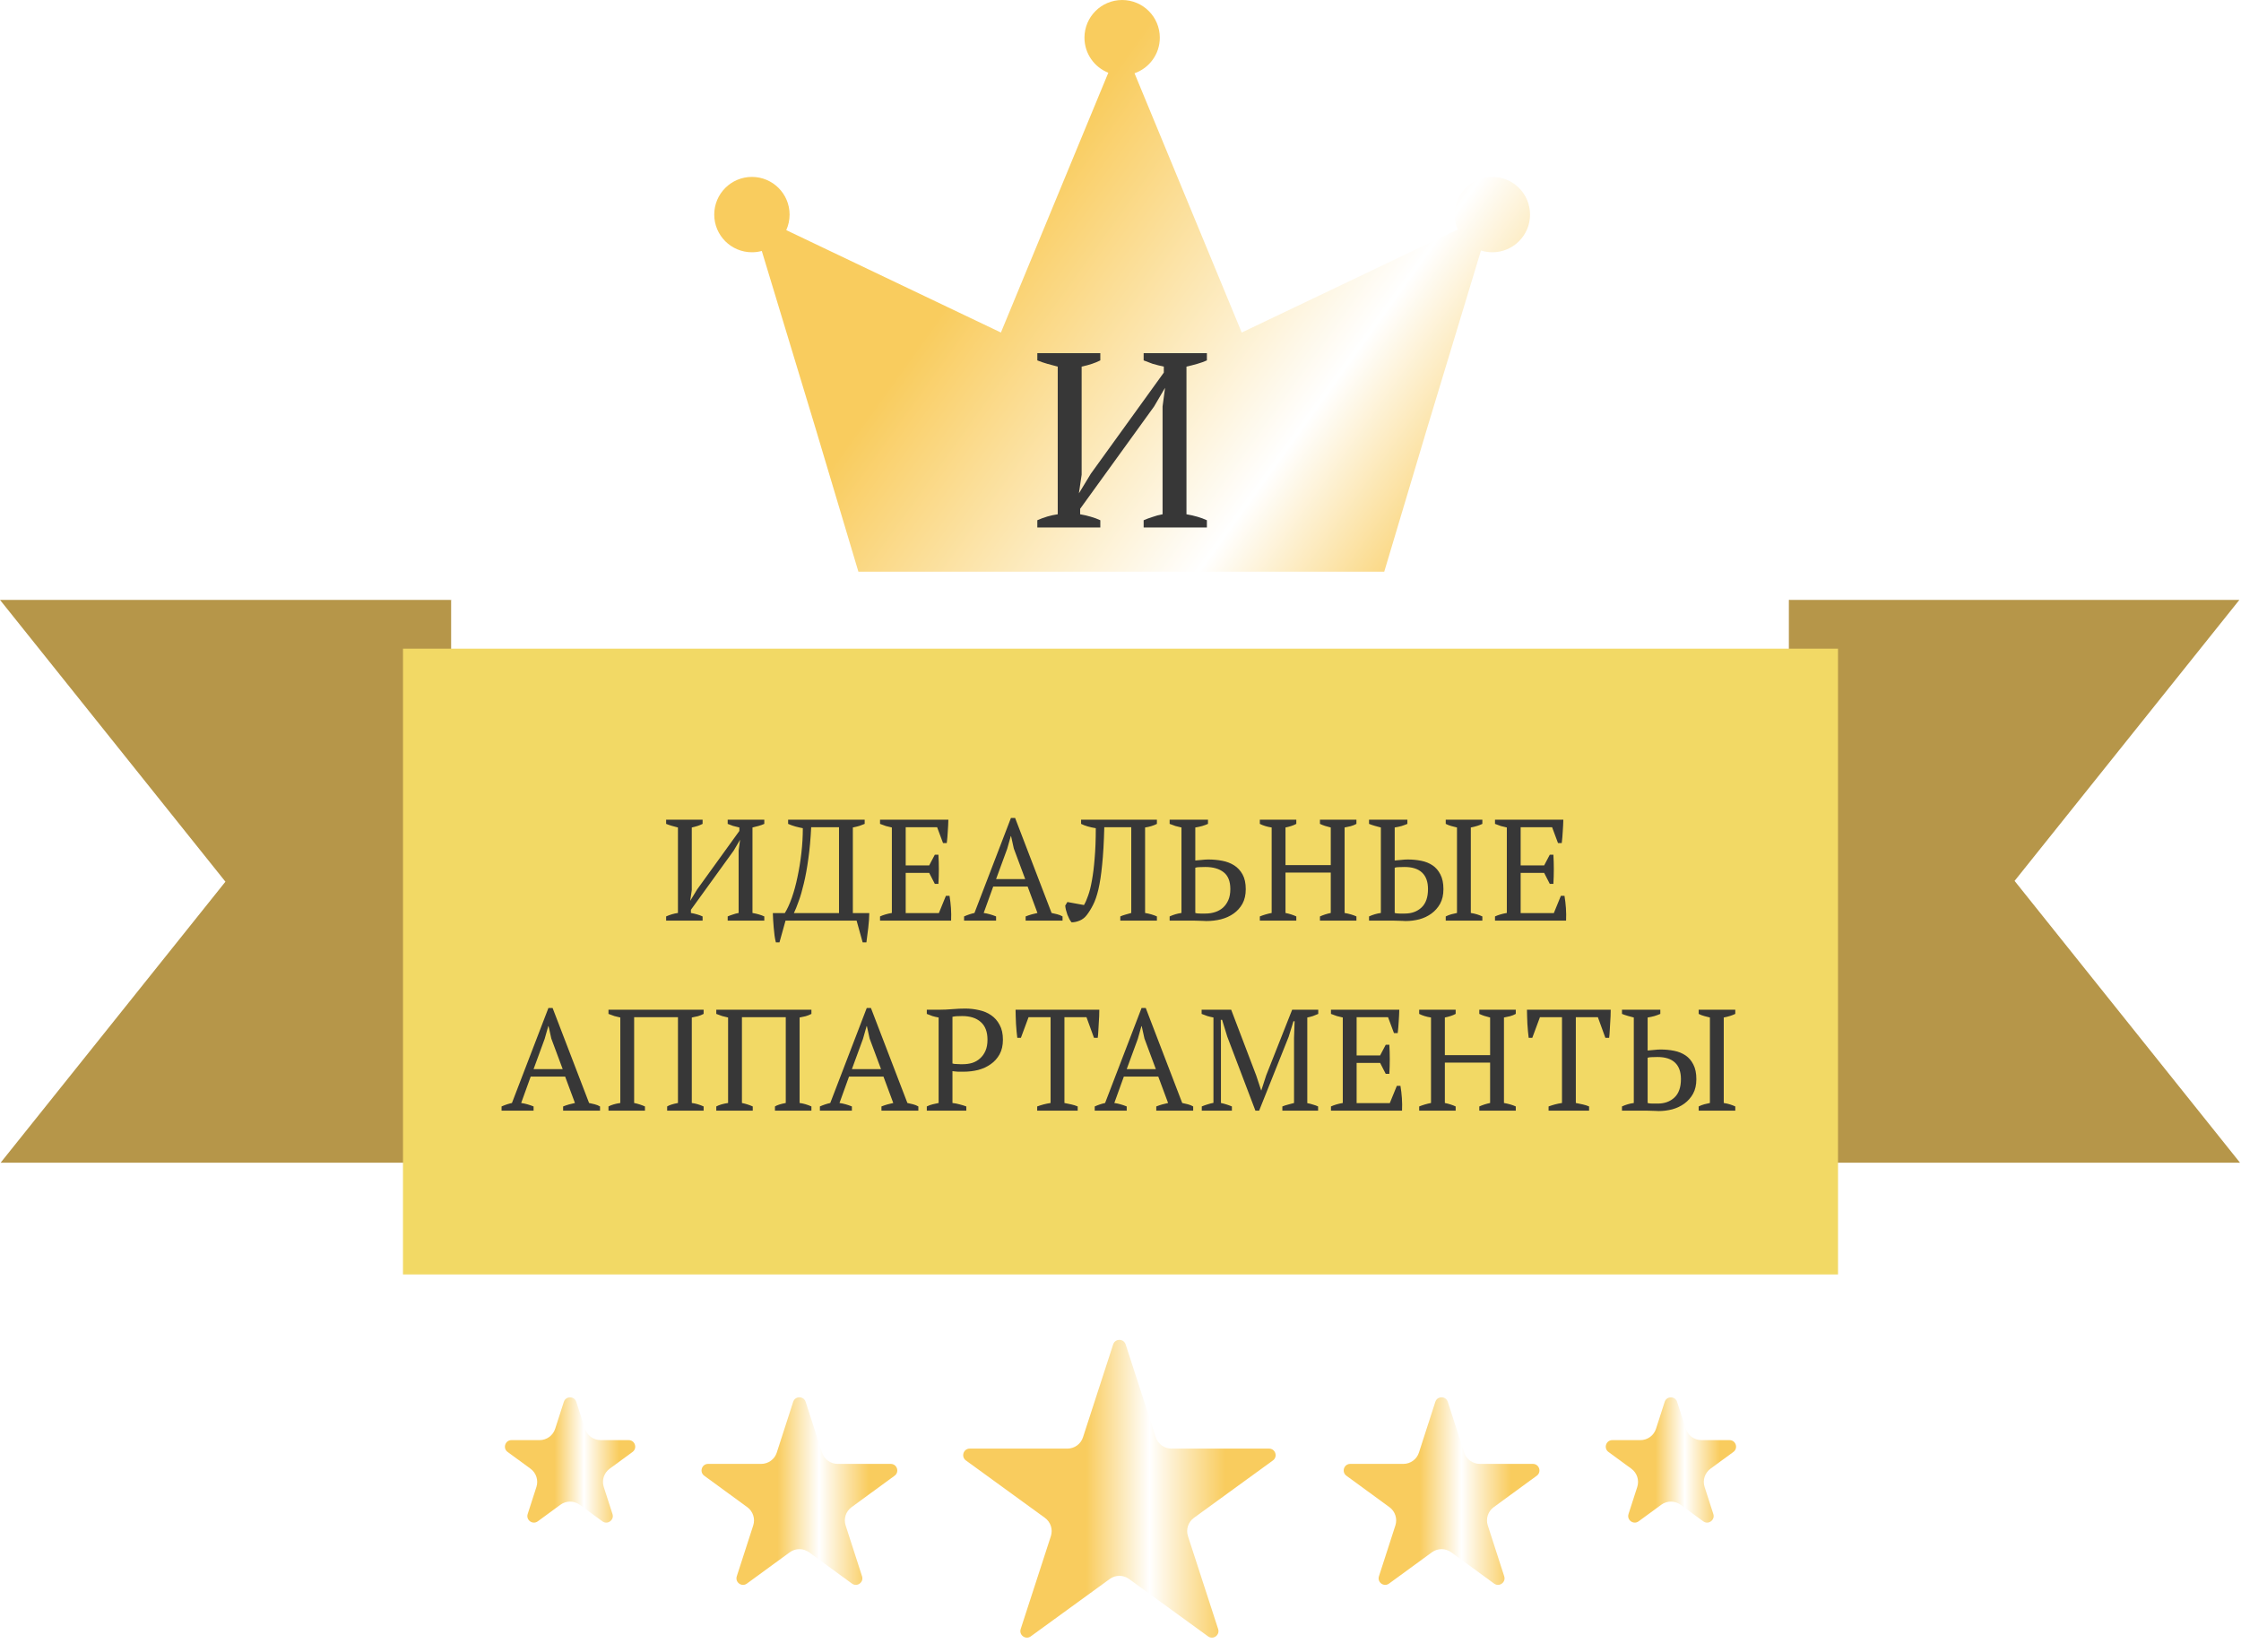
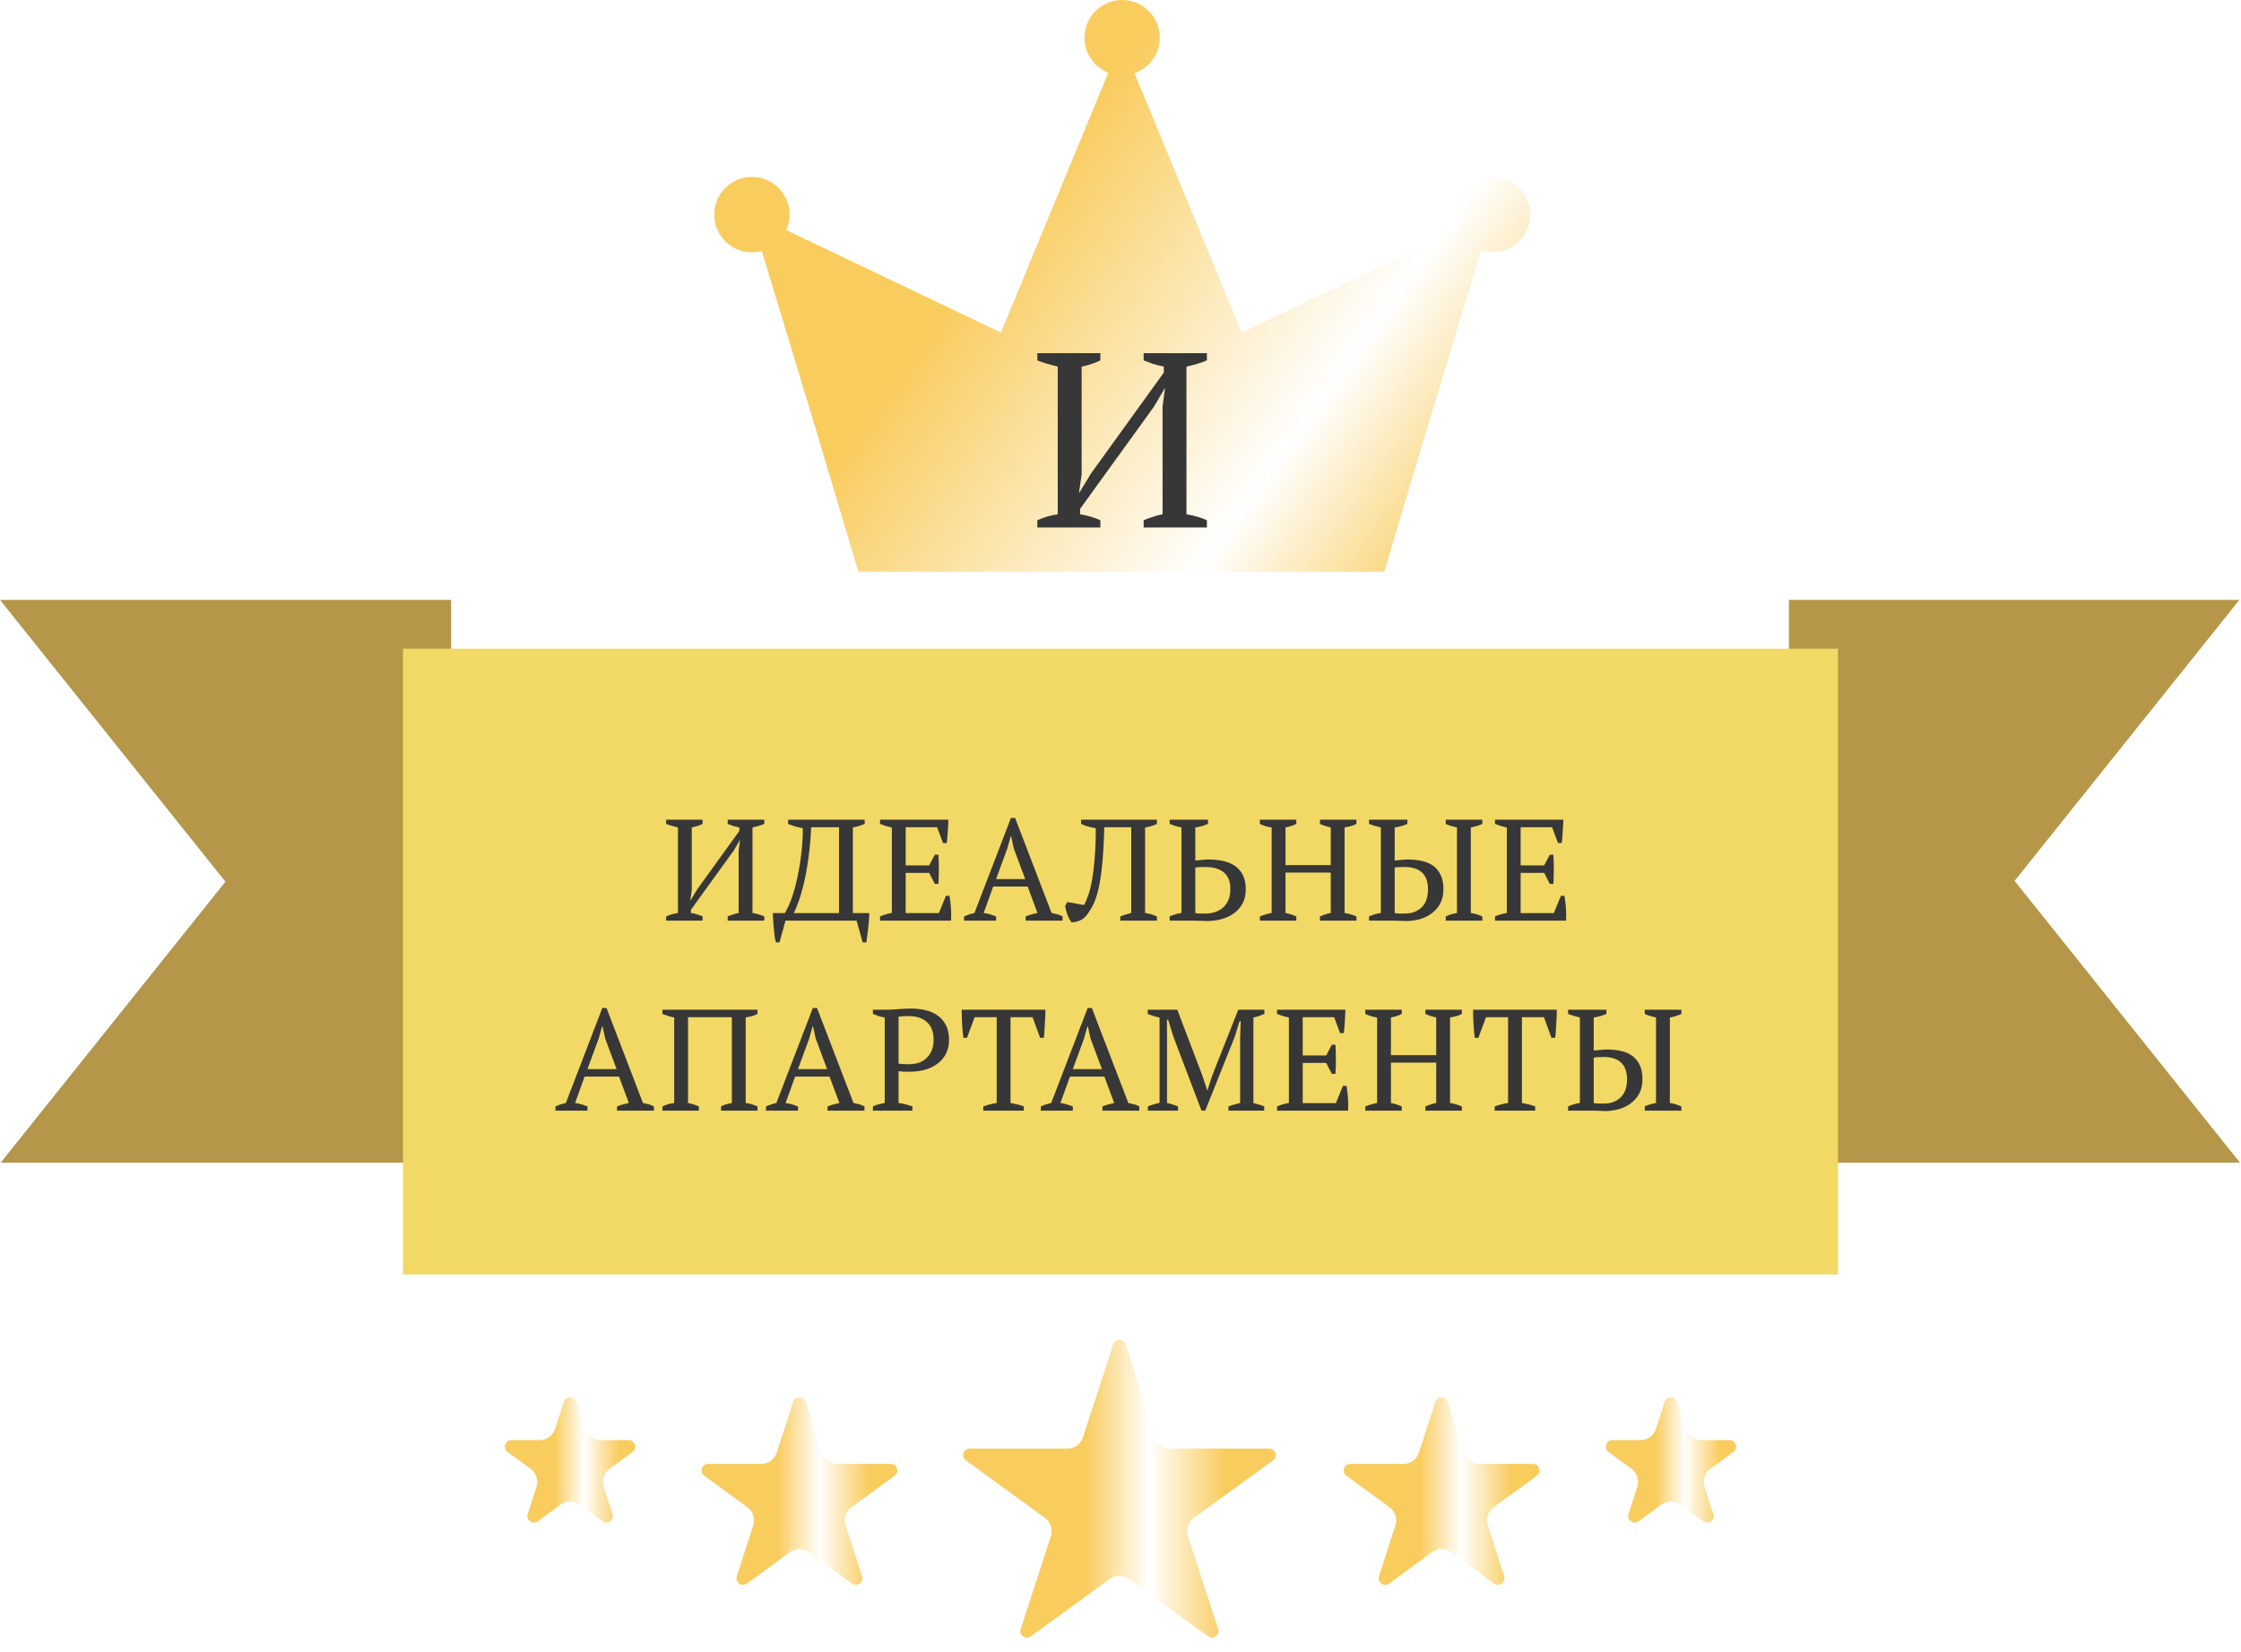
<svg xmlns="http://www.w3.org/2000/svg" width="684" height="504" viewBox="0 0 684 504" fill="none">
  <path fill-rule="evenodd" clip-rule="evenodd" d="M137.695 183V354.89H137.501V355L137.413 354.89H0.194L68.804 269.121L0 183.11H137.501V183.243L137.695 183Z" fill="#B69649" />
  <path fill-rule="evenodd" clip-rule="evenodd" d="M546 355L546 183.11L546.194 183.11L546.194 183L546.283 183.11L683.501 183.11L614.892 268.879L683.695 354.89L546.194 354.89L546.194 354.757L546 355Z" fill="#B69649" />
  <rect x="123" y="198" width="438" height="191" fill="#F2D965" />
-   <path d="M214.448 281H203.316V279.724C204.49 279.196 205.692 278.844 206.924 278.668V252.576C206.338 252.429 205.736 252.268 205.12 252.092C204.504 251.916 203.903 251.711 203.316 251.476V250.2H214.448V251.476C213.979 251.711 213.48 251.916 212.952 252.092C212.424 252.268 211.823 252.429 211.148 252.576V271.672L210.664 274.972L212.776 271.496L225.668 253.632V252.576C224.994 252.429 224.348 252.268 223.732 252.092C223.146 251.887 222.603 251.681 222.104 251.476V250.2H233.28V251.476C232.752 251.711 232.18 251.916 231.564 252.092C230.948 252.268 230.318 252.429 229.672 252.576V278.668C231.051 278.903 232.254 279.255 233.28 279.724V281H222.104V279.724C222.574 279.519 223.087 279.328 223.644 279.152C224.202 278.947 224.803 278.785 225.448 278.668V259.616L225.888 256.316L223.952 259.616L210.884 277.7V278.668C211.559 278.785 212.19 278.932 212.776 279.108C213.392 279.284 213.95 279.489 214.448 279.724V281ZM265.324 278.712C265.324 279.299 265.294 279.988 265.236 280.78C265.177 281.543 265.104 282.335 265.016 283.156C264.928 283.977 264.825 284.784 264.708 285.576C264.62 286.368 264.532 287.057 264.444 287.644H263.3L261.452 281H239.76L237.912 287.644H236.812C236.665 287.087 236.533 286.412 236.416 285.62C236.328 284.828 236.24 284.007 236.152 283.156C236.093 282.335 236.034 281.543 235.976 280.78C235.917 279.988 235.888 279.299 235.888 278.712H239.54C240.302 277.48 241.021 275.911 241.696 274.004C242.37 272.068 242.942 269.956 243.412 267.668C243.91 265.351 244.306 262.916 244.6 260.364C244.893 257.812 245.04 255.289 245.04 252.796C244.277 252.649 243.514 252.473 242.752 252.268C242.018 252.063 241.285 251.799 240.552 251.476V250.2H263.916V251.476C263.417 251.681 262.874 251.887 262.288 252.092C261.701 252.268 261.041 252.429 260.308 252.576V278.712H265.324ZM256.084 278.712V252.488H247.592C247.416 256.096 247.122 259.323 246.712 262.168C246.33 264.984 245.876 267.477 245.348 269.648C244.849 271.789 244.321 273.608 243.764 275.104C243.236 276.6 242.752 277.803 242.312 278.712H256.084ZM289.461 250.2C289.432 251.373 289.373 252.561 289.285 253.764C289.226 254.937 289.124 256.125 288.977 257.328H287.833L286.029 252.488H276.437V264.148H283.609L285.325 260.892H286.425C286.601 263.796 286.601 266.759 286.425 269.78H285.325L283.609 266.436H276.437V278.712H286.557L288.713 273.432H289.813C290.018 274.664 290.165 275.911 290.253 277.172C290.341 278.433 290.356 279.709 290.297 281H268.605V279.724C269.632 279.255 270.834 278.903 272.213 278.668V252.576C271.626 252.459 271.025 252.312 270.409 252.136C269.793 251.931 269.192 251.711 268.605 251.476V250.2H289.461ZM304.026 281H294.258V279.724C295.314 279.255 296.37 278.903 297.426 278.668L308.558 249.672H309.834L320.966 278.668C321.553 278.785 322.125 278.917 322.682 279.064C323.269 279.211 323.812 279.431 324.31 279.724V281H313.046V279.724C313.633 279.489 314.234 279.284 314.85 279.108C315.466 278.932 316.068 278.785 316.654 278.668L313.662 270.616H303.146L300.242 278.668C301.474 278.844 302.736 279.196 304.026 279.724V281ZM304.026 268.328H312.914L309.438 259L308.602 255.216H308.514L307.414 259.088L304.026 268.328ZM334.458 252.796C332.64 252.503 331.144 252.063 329.97 251.476V250.2H353.114V251.476C352.088 252.004 350.885 252.371 349.506 252.576V278.668C350.885 278.903 352.088 279.255 353.114 279.724V281H341.938V279.724C342.466 279.489 343.009 279.299 343.566 279.152C344.124 278.976 344.696 278.815 345.282 278.668V252.488H337.054C336.937 257.093 336.717 260.921 336.394 263.972C336.101 266.993 335.72 269.501 335.25 271.496C334.781 273.461 334.238 275.031 333.622 276.204C333.036 277.377 332.39 278.419 331.686 279.328C331.1 280.091 330.381 280.648 329.53 281C328.68 281.352 327.858 281.528 327.066 281.528C326.861 281.293 326.641 280.971 326.406 280.56C326.201 280.12 325.996 279.665 325.79 279.196C325.614 278.697 325.468 278.213 325.35 277.744C325.233 277.245 325.16 276.805 325.13 276.424L325.79 275.324L330.85 276.248C331.29 275.515 331.716 274.547 332.126 273.344C332.566 272.141 332.948 270.616 333.27 268.768C333.622 266.891 333.901 264.647 334.106 262.036C334.341 259.425 334.458 256.345 334.458 252.796ZM356.999 281V279.724C358.143 279.196 359.345 278.844 360.607 278.668V252.576C360.02 252.459 359.419 252.312 358.803 252.136C358.187 251.931 357.585 251.711 356.999 251.476V250.2H368.703V251.476C368.175 251.711 367.573 251.931 366.899 252.136C366.253 252.312 365.564 252.459 364.831 252.576V262.652C365.359 262.593 366.004 262.535 366.767 262.476C367.529 262.388 368.204 262.344 368.791 262.344C370.257 262.344 371.68 262.476 373.059 262.74C374.437 263.004 375.655 263.473 376.711 264.148C377.767 264.823 378.617 265.747 379.263 266.92C379.908 268.093 380.231 269.589 380.231 271.408C380.231 273.139 379.893 274.62 379.219 275.852C378.544 277.055 377.649 278.052 376.535 278.844C375.42 279.636 374.129 280.223 372.663 280.604C371.225 280.956 369.729 281.132 368.175 281.132C368.028 281.132 367.735 281.117 367.295 281.088C366.884 281.088 366.4 281.073 365.843 281.044C365.315 281.044 364.757 281.029 364.171 281C363.584 281 363.071 281 362.631 281H356.999ZM367.867 264.632C367.133 264.632 366.547 264.647 366.107 264.676C365.667 264.676 365.241 264.735 364.831 264.852V278.668C364.977 278.727 365.183 278.771 365.447 278.8C365.74 278.8 366.048 278.815 366.371 278.844C366.693 278.844 367.001 278.844 367.295 278.844C367.588 278.844 367.808 278.844 367.955 278.844C368.981 278.844 369.949 278.697 370.859 278.404C371.768 278.111 372.56 277.671 373.235 277.084C373.939 276.468 374.496 275.691 374.907 274.752C375.317 273.813 375.523 272.684 375.523 271.364C375.523 268.988 374.833 267.272 373.455 266.216C372.105 265.16 370.243 264.632 367.867 264.632ZM395.661 281H384.529V279.724C385.703 279.255 386.905 278.903 388.137 278.668V252.576C386.759 252.371 385.556 252.004 384.529 251.476V250.2H395.661V251.476C395.163 251.74 394.635 251.96 394.077 252.136C393.52 252.312 392.948 252.459 392.361 252.576V264.06H406.177V252.576C405.561 252.429 404.975 252.268 404.417 252.092C403.889 251.916 403.376 251.711 402.877 251.476V250.2H414.009V251.476C413.481 251.769 412.895 252.004 412.249 252.18C411.633 252.327 411.017 252.459 410.401 252.576V278.668C411.076 278.785 411.721 278.932 412.337 279.108C412.953 279.284 413.511 279.489 414.009 279.724V281H402.877V279.724C403.933 279.255 405.033 278.903 406.177 278.668V266.348H392.361V278.668C392.948 278.785 393.52 278.932 394.077 279.108C394.635 279.284 395.163 279.489 395.661 279.724V281ZM452.445 281H441.269V279.724C441.856 279.431 442.428 279.211 442.985 279.064C443.542 278.917 444.114 278.785 444.701 278.668V252.576C444.144 252.429 443.572 252.283 442.985 252.136C442.428 251.989 441.856 251.769 441.269 251.476V250.2H452.445V251.476C451.477 251.945 450.304 252.312 448.925 252.576V278.668C449.658 278.785 450.304 278.932 450.861 279.108C451.418 279.284 451.946 279.489 452.445 279.724V281ZM417.861 281V279.724C419.005 279.196 420.208 278.844 421.469 278.668V252.576C420.882 252.429 420.281 252.268 419.665 252.092C419.049 251.916 418.448 251.711 417.861 251.476V250.2H429.565V251.476C429.008 251.711 428.406 251.931 427.761 252.136C427.116 252.312 426.426 252.459 425.693 252.576V262.652C426.221 262.593 426.866 262.535 427.629 262.476C428.392 262.388 429.066 262.344 429.653 262.344C431.09 262.344 432.469 262.476 433.789 262.74C435.109 263.004 436.268 263.473 437.265 264.148C438.262 264.823 439.054 265.747 439.641 266.92C440.257 268.093 440.565 269.589 440.565 271.408C440.565 273.139 440.228 274.62 439.553 275.852C438.878 277.055 437.998 278.052 436.913 278.844C435.828 279.636 434.596 280.223 433.217 280.604C431.838 280.956 430.445 281.132 429.037 281.132C428.89 281.132 428.597 281.117 428.157 281.088C427.746 281.088 427.277 281.073 426.749 281.044C426.221 281.044 425.664 281.029 425.077 281C424.49 281 423.977 281 423.537 281H417.861ZM428.685 264.632C427.981 264.632 427.394 264.647 426.925 264.676C426.485 264.676 426.074 264.735 425.693 264.852V278.668C425.84 278.727 426.045 278.771 426.309 278.8C426.602 278.8 426.896 278.815 427.189 278.844C427.512 278.844 427.82 278.844 428.113 278.844C428.406 278.844 428.641 278.844 428.817 278.844C430.87 278.844 432.557 278.228 433.877 276.996C435.197 275.764 435.857 273.887 435.857 271.364C435.857 269.164 435.256 267.492 434.053 266.348C432.85 265.204 431.061 264.632 428.685 264.632ZM477.162 250.2C477.133 251.373 477.074 252.561 476.986 253.764C476.927 254.937 476.825 256.125 476.678 257.328H475.534L473.73 252.488H464.138V264.148H471.31L473.026 260.892H474.126C474.302 263.796 474.302 266.759 474.126 269.78H473.026L471.31 266.436H464.138V278.712H474.258L476.414 273.432H477.514C477.719 274.664 477.866 275.911 477.954 277.172C478.042 278.433 478.057 279.709 477.998 281H456.306V279.724C457.333 279.255 458.535 278.903 459.914 278.668V252.576C459.327 252.459 458.726 252.312 458.11 252.136C457.494 251.931 456.893 251.711 456.306 251.476V250.2H477.162ZM162.858 339H153.09V337.724C154.146 337.255 155.202 336.903 156.258 336.668L167.39 307.672H168.666L179.798 336.668C180.384 336.785 180.956 336.917 181.514 337.064C182.1 337.211 182.643 337.431 183.142 337.724V339H171.878V337.724C172.464 337.489 173.066 337.284 173.682 337.108C174.298 336.932 174.899 336.785 175.486 336.668L172.494 328.616H161.978L159.074 336.668C160.306 336.844 161.567 337.196 162.858 337.724V339ZM162.858 326.328H171.746L168.27 317L167.434 313.216H167.346L166.246 317.088L162.858 326.328ZM196.853 339H185.721V337.724C186.161 337.489 186.674 337.284 187.261 337.108C187.847 336.932 188.537 336.785 189.329 336.668V310.576C188.742 310.459 188.141 310.312 187.525 310.136C186.909 309.931 186.307 309.711 185.721 309.476V308.2H214.761V309.476C214.203 309.769 213.617 310.004 213.001 310.18C212.385 310.327 211.769 310.459 211.153 310.576V336.668C212.326 336.815 213.529 337.167 214.761 337.724V339H203.629V337.724C204.274 337.313 205.374 336.961 206.929 336.668V310.488H193.553V336.668C194.697 336.903 195.797 337.255 196.853 337.724V339ZM229.755 339H218.623V337.724C219.063 337.489 219.576 337.284 220.163 337.108C220.749 336.932 221.439 336.785 222.231 336.668V310.576C221.644 310.459 221.043 310.312 220.427 310.136C219.811 309.931 219.209 309.711 218.623 309.476V308.2H247.663V309.476C247.105 309.769 246.519 310.004 245.903 310.18C245.287 310.327 244.671 310.459 244.055 310.576V336.668C245.228 336.815 246.431 337.167 247.663 337.724V339H236.531V337.724C237.176 337.313 238.276 336.961 239.831 336.668V310.488H226.455V336.668C227.599 336.903 228.699 337.255 229.755 337.724V339ZM260.017 339H250.249V337.724C251.305 337.255 252.361 336.903 253.417 336.668L264.549 307.672H265.825L276.957 336.668C277.544 336.785 278.116 336.917 278.673 337.064C279.26 337.211 279.802 337.431 280.301 337.724V339H269.037V337.724C269.624 337.489 270.225 337.284 270.841 337.108C271.457 336.932 272.058 336.785 272.645 336.668L269.653 328.616H259.137L256.233 336.668C257.465 336.844 258.726 337.196 260.017 337.724V339ZM260.017 326.328H268.905L265.429 317L264.593 313.216H264.505L263.405 317.088L260.017 326.328ZM290.712 336.668C291.504 336.756 292.252 336.903 292.956 337.108C293.66 337.284 294.32 337.489 294.936 337.724V339H282.88V337.724C283.467 337.431 284.068 337.211 284.684 337.064C285.3 336.917 285.901 336.785 286.488 336.668V310.576C285.813 310.459 285.183 310.312 284.596 310.136C284.009 309.931 283.437 309.711 282.88 309.476V308.2H286.84C288.013 308.2 289.289 308.141 290.668 308.024C292.047 307.907 293.367 307.848 294.628 307.848C296.065 307.848 297.473 308.009 298.852 308.332C300.231 308.625 301.448 309.139 302.504 309.872C303.589 310.605 304.455 311.588 305.1 312.82C305.775 314.023 306.112 315.533 306.112 317.352C306.112 319.083 305.775 320.564 305.1 321.796C304.425 323.028 303.516 324.04 302.372 324.832C301.257 325.624 299.981 326.211 298.544 326.592C297.107 326.944 295.625 327.12 294.1 327.12C293.953 327.12 293.719 327.12 293.396 327.12C293.103 327.12 292.78 327.12 292.428 327.12C292.076 327.091 291.739 327.061 291.416 327.032C291.093 327.003 290.859 326.973 290.712 326.944V336.668ZM293.704 310.136C293 310.136 292.428 310.151 291.988 310.18C291.548 310.209 291.123 310.268 290.712 310.356V324.612C290.859 324.671 291.064 324.715 291.328 324.744C291.621 324.744 291.915 324.759 292.208 324.788C292.531 324.817 292.839 324.832 293.132 324.832C293.425 324.832 293.66 324.832 293.836 324.832C294.863 324.832 295.831 324.7 296.74 324.436C297.649 324.143 298.441 323.688 299.116 323.072C299.82 322.456 300.377 321.679 300.788 320.74C301.199 319.801 301.404 318.672 301.404 317.352C301.404 314.947 300.715 313.143 299.336 311.94C297.987 310.737 296.109 310.136 293.704 310.136ZM328.935 339H316.571V337.724C317.216 337.489 317.862 337.284 318.507 337.108C319.182 336.932 319.9 336.785 320.663 336.668V310.488H313.931L311.599 316.78H310.499C310.411 316.193 310.338 315.533 310.279 314.8C310.22 314.037 310.162 313.275 310.103 312.512C310.074 311.72 310.044 310.957 310.015 310.224C309.986 309.461 309.971 308.787 309.971 308.2H335.535C335.535 308.787 335.52 309.447 335.491 310.18C335.462 310.913 335.418 311.676 335.359 312.468C335.33 313.231 335.286 313.993 335.227 314.756C335.198 315.489 335.139 316.164 335.051 316.78H333.907L331.619 310.488H324.887V336.668C325.65 336.815 326.354 336.961 326.999 337.108C327.674 337.255 328.319 337.46 328.935 337.724V339ZM343.899 339H334.131V337.724C335.187 337.255 336.243 336.903 337.299 336.668L348.431 307.672H349.707L360.839 336.668C361.425 336.785 361.997 336.917 362.555 337.064C363.141 337.211 363.684 337.431 364.183 337.724V339H352.919V337.724C353.505 337.489 354.107 337.284 354.723 337.108C355.339 336.932 355.94 336.785 356.527 336.668L353.535 328.616H343.019L340.115 336.668C341.347 336.844 342.608 337.196 343.899 337.724V339ZM343.899 326.328H352.787L349.311 317L348.475 313.216H348.387L347.287 317.088L343.899 326.328ZM402.314 339H391.402V337.724C391.989 337.489 392.575 337.299 393.162 337.152C393.749 336.976 394.35 336.815 394.966 336.668V316.868L395.142 311.72H394.79L393.338 316.428L384.318 339H383.174L374.594 316.428L373.01 311.28H372.614L372.658 316.868V336.668C373.215 336.785 373.773 336.932 374.33 337.108C374.887 337.284 375.445 337.489 376.002 337.724V339H366.806V337.724C367.363 337.489 367.935 337.284 368.522 337.108C369.138 336.903 369.754 336.741 370.37 336.624V310.576C369.754 310.459 369.138 310.312 368.522 310.136C367.935 309.931 367.349 309.711 366.762 309.476V308.2H375.782L383.438 328.308L384.934 332.84H384.978L386.474 328.22L394.394 308.2H402.358V309.476C401.83 309.711 401.287 309.931 400.73 310.136C400.173 310.312 399.601 310.459 399.014 310.576V336.712C399.63 336.829 400.202 336.976 400.73 337.152C401.287 337.299 401.815 337.489 402.314 337.724V339ZM427.094 308.2C427.065 309.373 427.006 310.561 426.918 311.764C426.859 312.937 426.757 314.125 426.61 315.328H425.466L423.662 310.488H414.07V322.148H421.242L422.958 318.892H424.058C424.234 321.796 424.234 324.759 424.058 327.78H422.958L421.242 324.436H414.07V336.712H424.19L426.346 331.432H427.446C427.651 332.664 427.798 333.911 427.886 335.172C427.974 336.433 427.989 337.709 427.93 339H406.238V337.724C407.265 337.255 408.467 336.903 409.846 336.668V310.576C409.259 310.459 408.658 310.312 408.042 310.136C407.426 309.931 406.825 309.711 406.238 309.476V308.2H427.094ZM444.299 339H433.167V337.724C434.341 337.255 435.543 336.903 436.775 336.668V310.576C435.397 310.371 434.194 310.004 433.167 309.476V308.2H444.299V309.476C443.801 309.74 443.273 309.96 442.715 310.136C442.158 310.312 441.586 310.459 440.999 310.576V322.06H454.815V310.576C454.199 310.429 453.613 310.268 453.055 310.092C452.527 309.916 452.014 309.711 451.515 309.476V308.2H462.647V309.476C462.119 309.769 461.533 310.004 460.887 310.18C460.271 310.327 459.655 310.459 459.039 310.576V336.668C459.714 336.785 460.359 336.932 460.975 337.108C461.591 337.284 462.149 337.489 462.647 337.724V339H451.515V337.724C452.571 337.255 453.671 336.903 454.815 336.668V324.348H440.999V336.668C441.586 336.785 442.158 336.932 442.715 337.108C443.273 337.284 443.801 337.489 444.299 337.724V339ZM485.023 339H472.659V337.724C473.305 337.489 473.95 337.284 474.595 337.108C475.27 336.932 475.989 336.785 476.751 336.668V310.488H470.019L467.687 316.78H466.587C466.499 316.193 466.426 315.533 466.367 314.8C466.309 314.037 466.25 313.275 466.191 312.512C466.162 311.72 466.133 310.957 466.103 310.224C466.074 309.461 466.059 308.787 466.059 308.2H491.623C491.623 308.787 491.609 309.447 491.579 310.18C491.55 310.913 491.506 311.676 491.447 312.468C491.418 313.231 491.374 313.993 491.315 314.756C491.286 315.489 491.227 316.164 491.139 316.78H489.995L487.707 310.488H480.975V336.668C481.738 336.815 482.442 336.961 483.087 337.108C483.762 337.255 484.407 337.46 485.023 337.724V339ZM529.645 339H518.469V337.724C519.056 337.431 519.628 337.211 520.185 337.064C520.743 336.917 521.315 336.785 521.901 336.668V310.576C521.344 310.429 520.772 310.283 520.185 310.136C519.628 309.989 519.056 309.769 518.469 309.476V308.2H529.645V309.476C528.677 309.945 527.504 310.312 526.125 310.576V336.668C526.859 336.785 527.504 336.932 528.061 337.108C528.619 337.284 529.147 337.489 529.645 337.724V339ZM495.061 339V337.724C496.205 337.196 497.408 336.844 498.669 336.668V310.576C498.083 310.429 497.481 310.268 496.865 310.092C496.249 309.916 495.648 309.711 495.061 309.476V308.2H506.765V309.476C506.208 309.711 505.607 309.931 504.961 310.136C504.316 310.312 503.627 310.459 502.893 310.576V320.652C503.421 320.593 504.067 320.535 504.829 320.476C505.592 320.388 506.267 320.344 506.853 320.344C508.291 320.344 509.669 320.476 510.989 320.74C512.309 321.004 513.468 321.473 514.465 322.148C515.463 322.823 516.255 323.747 516.841 324.92C517.457 326.093 517.765 327.589 517.765 329.408C517.765 331.139 517.428 332.62 516.753 333.852C516.079 335.055 515.199 336.052 514.113 336.844C513.028 337.636 511.796 338.223 510.417 338.604C509.039 338.956 507.645 339.132 506.237 339.132C506.091 339.132 505.797 339.117 505.357 339.088C504.947 339.088 504.477 339.073 503.949 339.044C503.421 339.044 502.864 339.029 502.277 339C501.691 339 501.177 339 500.737 339H495.061ZM505.885 322.632C505.181 322.632 504.595 322.647 504.125 322.676C503.685 322.676 503.275 322.735 502.893 322.852V336.668C503.04 336.727 503.245 336.771 503.509 336.8C503.803 336.8 504.096 336.815 504.389 336.844C504.712 336.844 505.02 336.844 505.313 336.844C505.607 336.844 505.841 336.844 506.017 336.844C508.071 336.844 509.757 336.228 511.077 334.996C512.397 333.764 513.057 331.887 513.057 329.364C513.057 327.164 512.456 325.492 511.253 324.348C510.051 323.204 508.261 322.632 505.885 322.632Z" fill="#373737" />
+   <path d="M214.448 281H203.316V279.724C204.49 279.196 205.692 278.844 206.924 278.668V252.576C206.338 252.429 205.736 252.268 205.12 252.092C204.504 251.916 203.903 251.711 203.316 251.476V250.2H214.448V251.476C213.979 251.711 213.48 251.916 212.952 252.092C212.424 252.268 211.823 252.429 211.148 252.576V271.672L210.664 274.972L212.776 271.496L225.668 253.632V252.576C224.994 252.429 224.348 252.268 223.732 252.092C223.146 251.887 222.603 251.681 222.104 251.476V250.2H233.28V251.476C232.752 251.711 232.18 251.916 231.564 252.092C230.948 252.268 230.318 252.429 229.672 252.576V278.668C231.051 278.903 232.254 279.255 233.28 279.724V281H222.104V279.724C222.574 279.519 223.087 279.328 223.644 279.152C224.202 278.947 224.803 278.785 225.448 278.668V259.616L225.888 256.316L223.952 259.616L210.884 277.7V278.668C211.559 278.785 212.19 278.932 212.776 279.108C213.392 279.284 213.95 279.489 214.448 279.724V281ZM265.324 278.712C265.324 279.299 265.294 279.988 265.236 280.78C265.177 281.543 265.104 282.335 265.016 283.156C264.928 283.977 264.825 284.784 264.708 285.576C264.62 286.368 264.532 287.057 264.444 287.644H263.3L261.452 281H239.76L237.912 287.644H236.812C236.665 287.087 236.533 286.412 236.416 285.62C236.328 284.828 236.24 284.007 236.152 283.156C236.093 282.335 236.034 281.543 235.976 280.78C235.917 279.988 235.888 279.299 235.888 278.712H239.54C240.302 277.48 241.021 275.911 241.696 274.004C242.37 272.068 242.942 269.956 243.412 267.668C243.91 265.351 244.306 262.916 244.6 260.364C244.893 257.812 245.04 255.289 245.04 252.796C244.277 252.649 243.514 252.473 242.752 252.268C242.018 252.063 241.285 251.799 240.552 251.476V250.2H263.916V251.476C263.417 251.681 262.874 251.887 262.288 252.092C261.701 252.268 261.041 252.429 260.308 252.576V278.712H265.324ZM256.084 278.712V252.488H247.592C247.416 256.096 247.122 259.323 246.712 262.168C246.33 264.984 245.876 267.477 245.348 269.648C244.849 271.789 244.321 273.608 243.764 275.104C243.236 276.6 242.752 277.803 242.312 278.712H256.084ZM289.461 250.2C289.432 251.373 289.373 252.561 289.285 253.764C289.226 254.937 289.124 256.125 288.977 257.328H287.833L286.029 252.488H276.437V264.148H283.609L285.325 260.892H286.425C286.601 263.796 286.601 266.759 286.425 269.78H285.325L283.609 266.436H276.437V278.712H286.557L288.713 273.432H289.813C290.018 274.664 290.165 275.911 290.253 277.172C290.341 278.433 290.356 279.709 290.297 281H268.605V279.724C269.632 279.255 270.834 278.903 272.213 278.668V252.576C271.626 252.459 271.025 252.312 270.409 252.136C269.793 251.931 269.192 251.711 268.605 251.476V250.2H289.461ZM304.026 281H294.258V279.724C295.314 279.255 296.37 278.903 297.426 278.668L308.558 249.672H309.834L320.966 278.668C321.553 278.785 322.125 278.917 322.682 279.064C323.269 279.211 323.812 279.431 324.31 279.724V281H313.046V279.724C313.633 279.489 314.234 279.284 314.85 279.108C315.466 278.932 316.068 278.785 316.654 278.668L313.662 270.616H303.146L300.242 278.668C301.474 278.844 302.736 279.196 304.026 279.724V281ZM304.026 268.328H312.914L309.438 259L308.602 255.216H308.514L307.414 259.088L304.026 268.328ZM334.458 252.796C332.64 252.503 331.144 252.063 329.97 251.476V250.2H353.114V251.476C352.088 252.004 350.885 252.371 349.506 252.576V278.668C350.885 278.903 352.088 279.255 353.114 279.724V281H341.938V279.724C342.466 279.489 343.009 279.299 343.566 279.152C344.124 278.976 344.696 278.815 345.282 278.668V252.488H337.054C336.937 257.093 336.717 260.921 336.394 263.972C336.101 266.993 335.72 269.501 335.25 271.496C334.781 273.461 334.238 275.031 333.622 276.204C333.036 277.377 332.39 278.419 331.686 279.328C331.1 280.091 330.381 280.648 329.53 281C328.68 281.352 327.858 281.528 327.066 281.528C326.861 281.293 326.641 280.971 326.406 280.56C326.201 280.12 325.996 279.665 325.79 279.196C325.614 278.697 325.468 278.213 325.35 277.744C325.233 277.245 325.16 276.805 325.13 276.424L325.79 275.324L330.85 276.248C331.29 275.515 331.716 274.547 332.126 273.344C332.566 272.141 332.948 270.616 333.27 268.768C333.622 266.891 333.901 264.647 334.106 262.036C334.341 259.425 334.458 256.345 334.458 252.796ZM356.999 281V279.724C358.143 279.196 359.345 278.844 360.607 278.668V252.576C360.02 252.459 359.419 252.312 358.803 252.136C358.187 251.931 357.585 251.711 356.999 251.476V250.2H368.703V251.476C368.175 251.711 367.573 251.931 366.899 252.136C366.253 252.312 365.564 252.459 364.831 252.576V262.652C365.359 262.593 366.004 262.535 366.767 262.476C367.529 262.388 368.204 262.344 368.791 262.344C370.257 262.344 371.68 262.476 373.059 262.74C374.437 263.004 375.655 263.473 376.711 264.148C377.767 264.823 378.617 265.747 379.263 266.92C379.908 268.093 380.231 269.589 380.231 271.408C380.231 273.139 379.893 274.62 379.219 275.852C378.544 277.055 377.649 278.052 376.535 278.844C375.42 279.636 374.129 280.223 372.663 280.604C371.225 280.956 369.729 281.132 368.175 281.132C368.028 281.132 367.735 281.117 367.295 281.088C366.884 281.088 366.4 281.073 365.843 281.044C365.315 281.044 364.757 281.029 364.171 281C363.584 281 363.071 281 362.631 281H356.999ZM367.867 264.632C367.133 264.632 366.547 264.647 366.107 264.676C365.667 264.676 365.241 264.735 364.831 264.852V278.668C364.977 278.727 365.183 278.771 365.447 278.8C365.74 278.8 366.048 278.815 366.371 278.844C366.693 278.844 367.001 278.844 367.295 278.844C367.588 278.844 367.808 278.844 367.955 278.844C368.981 278.844 369.949 278.697 370.859 278.404C371.768 278.111 372.56 277.671 373.235 277.084C373.939 276.468 374.496 275.691 374.907 274.752C375.317 273.813 375.523 272.684 375.523 271.364C375.523 268.988 374.833 267.272 373.455 266.216C372.105 265.16 370.243 264.632 367.867 264.632ZM395.661 281H384.529V279.724C385.703 279.255 386.905 278.903 388.137 278.668V252.576C386.759 252.371 385.556 252.004 384.529 251.476V250.2H395.661V251.476C395.163 251.74 394.635 251.96 394.077 252.136C393.52 252.312 392.948 252.459 392.361 252.576V264.06H406.177V252.576C405.561 252.429 404.975 252.268 404.417 252.092C403.889 251.916 403.376 251.711 402.877 251.476V250.2H414.009V251.476C413.481 251.769 412.895 252.004 412.249 252.18C411.633 252.327 411.017 252.459 410.401 252.576V278.668C411.076 278.785 411.721 278.932 412.337 279.108C412.953 279.284 413.511 279.489 414.009 279.724V281H402.877V279.724C403.933 279.255 405.033 278.903 406.177 278.668V266.348H392.361V278.668C392.948 278.785 393.52 278.932 394.077 279.108C394.635 279.284 395.163 279.489 395.661 279.724V281ZM452.445 281H441.269V279.724C441.856 279.431 442.428 279.211 442.985 279.064C443.542 278.917 444.114 278.785 444.701 278.668V252.576C444.144 252.429 443.572 252.283 442.985 252.136C442.428 251.989 441.856 251.769 441.269 251.476V250.2H452.445V251.476C451.477 251.945 450.304 252.312 448.925 252.576V278.668C449.658 278.785 450.304 278.932 450.861 279.108C451.418 279.284 451.946 279.489 452.445 279.724V281ZM417.861 281V279.724C419.005 279.196 420.208 278.844 421.469 278.668V252.576C420.882 252.429 420.281 252.268 419.665 252.092C419.049 251.916 418.448 251.711 417.861 251.476V250.2H429.565V251.476C429.008 251.711 428.406 251.931 427.761 252.136C427.116 252.312 426.426 252.459 425.693 252.576V262.652C426.221 262.593 426.866 262.535 427.629 262.476C428.392 262.388 429.066 262.344 429.653 262.344C431.09 262.344 432.469 262.476 433.789 262.74C435.109 263.004 436.268 263.473 437.265 264.148C438.262 264.823 439.054 265.747 439.641 266.92C440.257 268.093 440.565 269.589 440.565 271.408C440.565 273.139 440.228 274.62 439.553 275.852C438.878 277.055 437.998 278.052 436.913 278.844C435.828 279.636 434.596 280.223 433.217 280.604C431.838 280.956 430.445 281.132 429.037 281.132C428.89 281.132 428.597 281.117 428.157 281.088C427.746 281.088 427.277 281.073 426.749 281.044C426.221 281.044 425.664 281.029 425.077 281C424.49 281 423.977 281 423.537 281H417.861ZM428.685 264.632C427.981 264.632 427.394 264.647 426.925 264.676C426.485 264.676 426.074 264.735 425.693 264.852V278.668C425.84 278.727 426.045 278.771 426.309 278.8C426.602 278.8 426.896 278.815 427.189 278.844C427.512 278.844 427.82 278.844 428.113 278.844C428.406 278.844 428.641 278.844 428.817 278.844C430.87 278.844 432.557 278.228 433.877 276.996C435.197 275.764 435.857 273.887 435.857 271.364C435.857 269.164 435.256 267.492 434.053 266.348C432.85 265.204 431.061 264.632 428.685 264.632ZM477.162 250.2C477.133 251.373 477.074 252.561 476.986 253.764C476.927 254.937 476.825 256.125 476.678 257.328H475.534L473.73 252.488H464.138V264.148H471.31L473.026 260.892H474.126C474.302 263.796 474.302 266.759 474.126 269.78H473.026L471.31 266.436H464.138V278.712H474.258L476.414 273.432H477.514C477.719 274.664 477.866 275.911 477.954 277.172C478.042 278.433 478.057 279.709 477.998 281H456.306V279.724C457.333 279.255 458.535 278.903 459.914 278.668V252.576C459.327 252.459 458.726 252.312 458.11 252.136C457.494 251.931 456.893 251.711 456.306 251.476V250.2H477.162ZM179.309 339H169.541V337.724C170.597 337.255 171.653 336.903 172.709 336.668L183.841 307.672H185.117L196.249 336.668C196.835 336.785 197.407 336.917 197.965 337.064C198.551 337.211 199.094 337.431 199.593 337.724V339H188.329V337.724C188.915 337.489 189.517 337.284 190.133 337.108C190.749 336.932 191.35 336.785 191.937 336.668L188.945 328.616H178.429L175.525 336.668C176.757 336.844 178.018 337.196 179.309 337.724V339ZM179.309 326.328H188.197L184.721 317L183.885 313.216H183.797L182.697 317.088L179.309 326.328ZM213.304 339H202.172V337.724C202.612 337.489 203.125 337.284 203.712 337.108C204.298 336.932 204.988 336.785 205.78 336.668V310.576C205.193 310.459 204.592 310.312 203.976 310.136C203.36 309.931 202.758 309.711 202.172 309.476V308.2H231.212V309.476C230.654 309.769 230.068 310.004 229.452 310.18C228.836 310.327 228.22 310.459 227.604 310.576V336.668C228.777 336.815 229.98 337.167 231.212 337.724V339H220.08V337.724C220.725 337.313 221.825 336.961 223.38 336.668V310.488H210.004V336.668C211.148 336.903 212.248 337.255 213.304 337.724V339ZM243.566 339H233.798V337.724C234.854 337.255 235.91 336.903 236.966 336.668L248.098 307.672H249.374L260.506 336.668C261.092 336.785 261.664 336.917 262.222 337.064C262.808 337.211 263.351 337.431 263.85 337.724V339H252.586V337.724C253.172 337.489 253.774 337.284 254.39 337.108C255.006 336.932 255.607 336.785 256.194 336.668L253.202 328.616H242.686L239.782 336.668C241.014 336.844 242.275 337.196 243.566 337.724V339ZM243.566 326.328H252.454L248.978 317L248.142 313.216H248.054L246.954 317.088L243.566 326.328ZM274.261 336.668C275.053 336.756 275.801 336.903 276.505 337.108C277.209 337.284 277.869 337.489 278.485 337.724V339H266.429V337.724C267.016 337.431 267.617 337.211 268.233 337.064C268.849 336.917 269.45 336.785 270.037 336.668V310.576C269.362 310.459 268.732 310.312 268.145 310.136C267.558 309.931 266.986 309.711 266.429 309.476V308.2H270.389C271.562 308.2 272.838 308.141 274.217 308.024C275.596 307.907 276.916 307.848 278.177 307.848C279.614 307.848 281.022 308.009 282.401 308.332C283.78 308.625 284.997 309.139 286.053 309.872C287.138 310.605 288.004 311.588 288.649 312.82C289.324 314.023 289.661 315.533 289.661 317.352C289.661 319.083 289.324 320.564 288.649 321.796C287.974 323.028 287.065 324.04 285.921 324.832C284.806 325.624 283.53 326.211 282.093 326.592C280.656 326.944 279.174 327.12 277.649 327.12C277.502 327.12 277.268 327.12 276.945 327.12C276.652 327.12 276.329 327.12 275.977 327.12C275.625 327.091 275.288 327.061 274.965 327.032C274.642 327.003 274.408 326.973 274.261 326.944V336.668ZM277.253 310.136C276.549 310.136 275.977 310.151 275.537 310.18C275.097 310.209 274.672 310.268 274.261 310.356V324.612C274.408 324.671 274.613 324.715 274.877 324.744C275.17 324.744 275.464 324.759 275.757 324.788C276.08 324.817 276.388 324.832 276.681 324.832C276.974 324.832 277.209 324.832 277.385 324.832C278.412 324.832 279.38 324.7 280.289 324.436C281.198 324.143 281.99 323.688 282.665 323.072C283.369 322.456 283.926 321.679 284.337 320.74C284.748 319.801 284.953 318.672 284.953 317.352C284.953 314.947 284.264 313.143 282.885 311.94C281.536 310.737 279.658 310.136 277.253 310.136ZM312.484 339H300.12V337.724C300.765 337.489 301.411 337.284 302.056 337.108C302.731 336.932 303.449 336.785 304.212 336.668V310.488H297.48L295.148 316.78H294.048C293.96 316.193 293.887 315.533 293.828 314.8C293.769 314.037 293.711 313.275 293.652 312.512C293.623 311.72 293.593 310.957 293.564 310.224C293.535 309.461 293.52 308.787 293.52 308.2H319.084C319.084 308.787 319.069 309.447 319.04 310.18C319.011 310.913 318.967 311.676 318.908 312.468C318.879 313.231 318.835 313.993 318.776 314.756C318.747 315.489 318.688 316.164 318.6 316.78H317.456L315.168 310.488H308.436V336.668C309.199 336.815 309.903 336.961 310.548 337.108C311.223 337.255 311.868 337.46 312.484 337.724V339ZM327.448 339H317.68V337.724C318.736 337.255 319.792 336.903 320.848 336.668L331.98 307.672H333.256L344.388 336.668C344.974 336.785 345.546 336.917 346.104 337.064C346.69 337.211 347.233 337.431 347.732 337.724V339H336.468V337.724C337.054 337.489 337.656 337.284 338.272 337.108C338.888 336.932 339.489 336.785 340.076 336.668L337.084 328.616H326.568L323.664 336.668C324.896 336.844 326.157 337.196 327.448 337.724V339ZM327.448 326.328H336.336L332.86 317L332.024 313.216H331.936L330.836 317.088L327.448 326.328ZM385.863 339H374.951V337.724C375.538 337.489 376.124 337.299 376.711 337.152C377.298 336.976 377.899 336.815 378.515 336.668V316.868L378.691 311.72H378.339L376.887 316.428L367.867 339H366.723L358.143 316.428L356.559 311.28H356.163L356.207 316.868V336.668C356.764 336.785 357.322 336.932 357.879 337.108C358.436 337.284 358.994 337.489 359.551 337.724V339H350.355V337.724C350.912 337.489 351.484 337.284 352.071 337.108C352.687 336.903 353.303 336.741 353.919 336.624V310.576C353.303 310.459 352.687 310.312 352.071 310.136C351.484 309.931 350.898 309.711 350.311 309.476V308.2H359.331L366.987 328.308L368.483 332.84H368.527L370.023 328.22L377.943 308.2H385.907V309.476C385.379 309.711 384.836 309.931 384.279 310.136C383.722 310.312 383.15 310.459 382.563 310.576V336.712C383.179 336.829 383.751 336.976 384.279 337.152C384.836 337.299 385.364 337.489 385.863 337.724V339ZM410.643 308.2C410.614 309.373 410.555 310.561 410.467 311.764C410.408 312.937 410.306 314.125 410.159 315.328H409.015L407.211 310.488H397.619V322.148H404.791L406.507 318.892H407.607C407.783 321.796 407.783 324.759 407.607 327.78H406.507L404.791 324.436H397.619V336.712H407.739L409.895 331.432H410.995C411.2 332.664 411.347 333.911 411.435 335.172C411.523 336.433 411.538 337.709 411.479 339H389.787V337.724C390.814 337.255 392.016 336.903 393.395 336.668V310.576C392.808 310.459 392.207 310.312 391.591 310.136C390.975 309.931 390.374 309.711 389.787 309.476V308.2H410.643ZM427.848 339H416.716V337.724C417.89 337.255 419.092 336.903 420.324 336.668V310.576C418.946 310.371 417.743 310.004 416.716 309.476V308.2H427.848V309.476C427.35 309.74 426.822 309.96 426.264 310.136C425.707 310.312 425.135 310.459 424.548 310.576V322.06H438.364V310.576C437.748 310.429 437.162 310.268 436.604 310.092C436.076 309.916 435.563 309.711 435.064 309.476V308.2H446.196V309.476C445.668 309.769 445.082 310.004 444.436 310.18C443.82 310.327 443.204 310.459 442.588 310.576V336.668C443.263 336.785 443.908 336.932 444.524 337.108C445.14 337.284 445.698 337.489 446.196 337.724V339H435.064V337.724C436.12 337.255 437.22 336.903 438.364 336.668V324.348H424.548V336.668C425.135 336.785 425.707 336.932 426.264 337.108C426.822 337.284 427.35 337.489 427.848 337.724V339ZM468.572 339H456.208V337.724C456.854 337.489 457.499 337.284 458.144 337.108C458.819 336.932 459.538 336.785 460.3 336.668V310.488H453.568L451.236 316.78H450.136C450.048 316.193 449.975 315.533 449.916 314.8C449.858 314.037 449.799 313.275 449.74 312.512C449.711 311.72 449.682 310.957 449.652 310.224C449.623 309.461 449.608 308.787 449.608 308.2H475.172C475.172 308.787 475.158 309.447 475.128 310.18C475.099 310.913 475.055 311.676 474.996 312.468C474.967 313.231 474.923 313.993 474.864 314.756C474.835 315.489 474.776 316.164 474.688 316.78H473.544L471.256 310.488H464.524V336.668C465.287 336.815 465.991 336.961 466.636 337.108C467.311 337.255 467.956 337.46 468.572 337.724V339ZM513.194 339H502.018V337.724C502.605 337.431 503.177 337.211 503.734 337.064C504.292 336.917 504.864 336.785 505.45 336.668V310.576C504.893 310.429 504.321 310.283 503.734 310.136C503.177 309.989 502.605 309.769 502.018 309.476V308.2H513.194V309.476C512.226 309.945 511.053 310.312 509.674 310.576V336.668C510.408 336.785 511.053 336.932 511.61 337.108C512.168 337.284 512.696 337.489 513.194 337.724V339ZM478.61 339V337.724C479.754 337.196 480.957 336.844 482.218 336.668V310.576C481.632 310.429 481.03 310.268 480.414 310.092C479.798 309.916 479.197 309.711 478.61 309.476V308.2H490.314V309.476C489.757 309.711 489.156 309.931 488.51 310.136C487.865 310.312 487.176 310.459 486.442 310.576V320.652C486.97 320.593 487.616 320.535 488.378 320.476C489.141 320.388 489.816 320.344 490.402 320.344C491.84 320.344 493.218 320.476 494.538 320.74C495.858 321.004 497.017 321.473 498.014 322.148C499.012 322.823 499.804 323.747 500.39 324.92C501.006 326.093 501.314 327.589 501.314 329.408C501.314 331.139 500.977 332.62 500.302 333.852C499.628 335.055 498.748 336.052 497.662 336.844C496.577 337.636 495.345 338.223 493.966 338.604C492.588 338.956 491.194 339.132 489.786 339.132C489.64 339.132 489.346 339.117 488.906 339.088C488.496 339.088 488.026 339.073 487.498 339.044C486.97 339.044 486.413 339.029 485.826 339C485.24 339 484.726 339 484.286 339H478.61ZM489.434 322.632C488.73 322.632 488.144 322.647 487.674 322.676C487.234 322.676 486.824 322.735 486.442 322.852V336.668C486.589 336.727 486.794 336.771 487.058 336.8C487.352 336.8 487.645 336.815 487.938 336.844C488.261 336.844 488.569 336.844 488.862 336.844C489.156 336.844 489.39 336.844 489.566 336.844C491.62 336.844 493.306 336.228 494.626 334.996C495.946 333.764 496.606 331.887 496.606 329.364C496.606 327.164 496.005 325.492 494.802 324.348C493.6 323.204 491.81 322.632 489.434 322.632Z" fill="#373737" />
  <path d="M339.765 410.354C340.364 408.511 342.971 408.511 343.57 410.354L352.781 438.704C353.45 440.764 355.37 442.159 357.536 442.159H387.345C389.282 442.159 390.088 444.638 388.52 445.777L364.405 463.298C362.652 464.571 361.919 466.828 362.588 468.888L371.8 497.237C372.398 499.08 370.289 500.612 368.722 499.473L344.606 481.952C342.854 480.679 340.481 480.679 338.728 481.952L314.613 499.473C313.045 500.612 310.937 499.08 311.535 497.237L320.747 468.888C321.416 466.828 320.683 464.571 318.93 463.298L294.815 445.777C293.247 444.638 294.053 442.159 295.99 442.159H325.799C327.965 442.159 329.885 440.764 330.554 438.704L339.765 410.354Z" fill="url(#paint0_linear_89_155)" />
  <path d="M438.097 427.887C438.694 426.04 441.306 426.04 441.903 427.887L446.907 443.366C447.574 445.43 449.496 446.828 451.665 446.828H467.87C469.805 446.828 470.612 449.302 469.049 450.443L455.909 460.039C454.165 461.312 453.436 463.56 454.1 465.615L459.117 481.134C459.713 482.978 457.6 484.507 456.034 483.364L442.949 473.809C441.192 472.526 438.808 472.526 437.051 473.809L423.966 483.364C422.4 484.507 420.287 482.978 420.883 481.134L425.9 465.615C426.564 463.56 425.835 461.312 424.091 460.039L410.951 450.443C409.388 449.302 410.195 446.828 412.13 446.828H428.335C430.504 446.828 432.426 445.43 433.093 443.366L438.097 427.887Z" fill="url(#paint1_linear_89_155)" />
  <path d="M172.097 427.903C172.692 426.055 175.308 426.055 175.903 427.903L178.548 436.105C179.214 438.17 181.137 439.57 183.307 439.57H191.882C193.816 439.57 194.624 442.042 193.064 443.184L186.08 448.297C184.341 449.57 183.614 451.814 184.275 453.866L186.939 462.128C187.534 463.973 185.419 465.501 183.854 464.355L176.954 459.303C175.195 458.016 172.805 458.016 171.046 459.303L164.146 464.355C162.581 465.501 160.466 463.973 161.061 462.128L163.725 453.866C164.386 451.814 163.659 449.57 161.92 448.297L154.936 443.184C153.376 442.042 154.184 439.57 156.118 439.57H164.693C166.863 439.57 168.786 438.17 169.452 436.105L172.097 427.903Z" fill="url(#paint2_linear_89_155)" />
  <path d="M508.097 427.903C508.692 426.055 511.308 426.055 511.903 427.903L514.548 436.105C515.214 438.17 517.137 439.57 519.307 439.57H527.882C529.816 439.57 530.624 442.042 529.064 443.184L522.08 448.297C520.341 449.57 519.614 451.814 520.275 453.866L522.939 462.128C523.534 463.973 521.419 465.501 519.854 464.355L512.954 459.303C511.195 458.016 508.805 458.016 507.046 459.303L500.146 464.355C498.581 465.501 496.466 463.973 497.061 462.128L499.725 453.866C500.386 451.814 499.659 449.57 497.92 448.297L490.936 443.184C489.376 442.042 490.184 439.57 492.118 439.57H500.693C502.863 439.57 504.786 438.17 505.452 436.105L508.097 427.903Z" fill="url(#paint3_linear_89_155)" />
  <path d="M242.097 427.887C242.694 426.04 245.306 426.04 245.903 427.887L250.907 443.366C251.574 445.43 253.496 446.828 255.665 446.828H271.87C273.805 446.828 274.612 449.302 273.049 450.443L259.909 460.039C258.165 461.312 257.436 463.56 258.1 465.615L263.117 481.134C263.713 482.978 261.6 484.507 260.034 483.364L246.949 473.809C245.192 472.526 242.808 472.526 241.051 473.809L227.966 483.364C226.4 484.507 224.287 482.978 224.883 481.134L229.9 465.615C230.564 463.56 229.835 461.312 228.091 460.039L214.951 450.443C213.388 449.302 214.195 446.828 216.13 446.828H232.335C234.504 446.828 236.426 445.43 237.093 443.366L242.097 427.887Z" fill="url(#paint4_linear_89_155)" />
  <path fill-rule="evenodd" clip-rule="evenodd" d="M346.284 22.363C350.776 20.798 354 16.526 354 11.5C354 5.149 348.851 0 342.5 0C336.149 0 331 5.149 331 11.5C331 16.362 334.018 20.52 338.282 22.202L305.5 101.5L239.981 70.239C240.636 68.794 241 67.19 241 65.5C241 59.149 235.851 54 229.5 54C223.149 54 218 59.149 218 65.5C218 71.851 223.149 77 229.5 77C230.543 77 231.554 76.861 232.515 76.601L249 131L262 174.5H342H342.5H422.5L435.5 131L452.026 76.466C453.122 76.813 454.289 77 455.5 77C461.851 77 467 71.851 467 65.5C467 59.149 461.851 54 455.5 54C449.149 54 444 59.149 444 65.5C444 67.113 444.332 68.649 444.932 70.042L379 101.5L346.284 22.363Z" fill="url(#paint5_linear_89_155)" />
  <path d="M335.84 161H316.612V158.796C318.639 157.884 320.716 157.276 322.844 156.972V111.904C321.831 111.651 320.792 111.372 319.728 111.068C318.664 110.764 317.626 110.409 316.612 110.004V107.8H335.84V110.004C335.03 110.409 334.168 110.764 333.256 111.068C332.344 111.372 331.306 111.651 330.14 111.904V144.888L329.304 150.588L332.952 144.584L355.22 113.728V111.904C354.055 111.651 352.94 111.372 351.876 111.068C350.863 110.713 349.926 110.359 349.064 110.004V107.8H368.368V110.004C367.456 110.409 366.468 110.764 365.404 111.068C364.34 111.372 363.251 111.651 362.136 111.904V156.972C364.518 157.377 366.595 157.985 368.368 158.796V161H349.064V158.796C349.875 158.441 350.762 158.112 351.724 157.808C352.687 157.453 353.726 157.175 354.84 156.972V124.064L355.6 118.364L352.256 124.064L329.684 155.3V156.972C330.85 157.175 331.939 157.428 332.952 157.732C334.016 158.036 334.979 158.391 335.84 158.796V161Z" fill="#373737" />
  <defs>
    <linearGradient id="paint0_linear_89_155" x1="374" y1="396" x2="331.5" y2="396" gradientUnits="userSpaceOnUse">
      <stop stop-color="#F9CC5E" />
      <stop offset="0.544" stop-color="white" />
      <stop offset="1" stop-color="#F9CC5E" />
    </linearGradient>
    <linearGradient id="paint1_linear_89_155" x1="461.209" y1="416.396" x2="433.331" y2="416.396" gradientUnits="userSpaceOnUse">
      <stop stop-color="#F9CC5E" />
      <stop offset="0.544" stop-color="white" />
      <stop offset="1" stop-color="#F9CC5E" />
    </linearGradient>
    <linearGradient id="paint2_linear_89_155" x1="188.971" y1="418.034" x2="169.292" y2="418.034" gradientUnits="userSpaceOnUse">
      <stop stop-color="#F9CC5E" />
      <stop offset="0.544" stop-color="white" />
      <stop offset="1" stop-color="#F9CC5E" />
    </linearGradient>
    <linearGradient id="paint3_linear_89_155" x1="524.971" y1="418.034" x2="505.292" y2="418.034" gradientUnits="userSpaceOnUse">
      <stop stop-color="#F9CC5E" />
      <stop offset="0.544" stop-color="white" />
      <stop offset="1" stop-color="#F9CC5E" />
    </linearGradient>
    <linearGradient id="paint4_linear_89_155" x1="265.209" y1="416.396" x2="237.331" y2="416.396" gradientUnits="userSpaceOnUse">
      <stop stop-color="#F9CC5E" />
      <stop offset="0.544" stop-color="white" />
      <stop offset="1" stop-color="#F9CC5E" />
    </linearGradient>
    <linearGradient id="paint5_linear_89_155" x1="302.5" y1="74" x2="442" y2="174" gradientUnits="userSpaceOnUse">
      <stop stop-color="#F9CC5E" />
      <stop offset="0.641" stop-color="white" />
      <stop offset="1" stop-color="#F9CC5E" />
    </linearGradient>
  </defs>
</svg>
